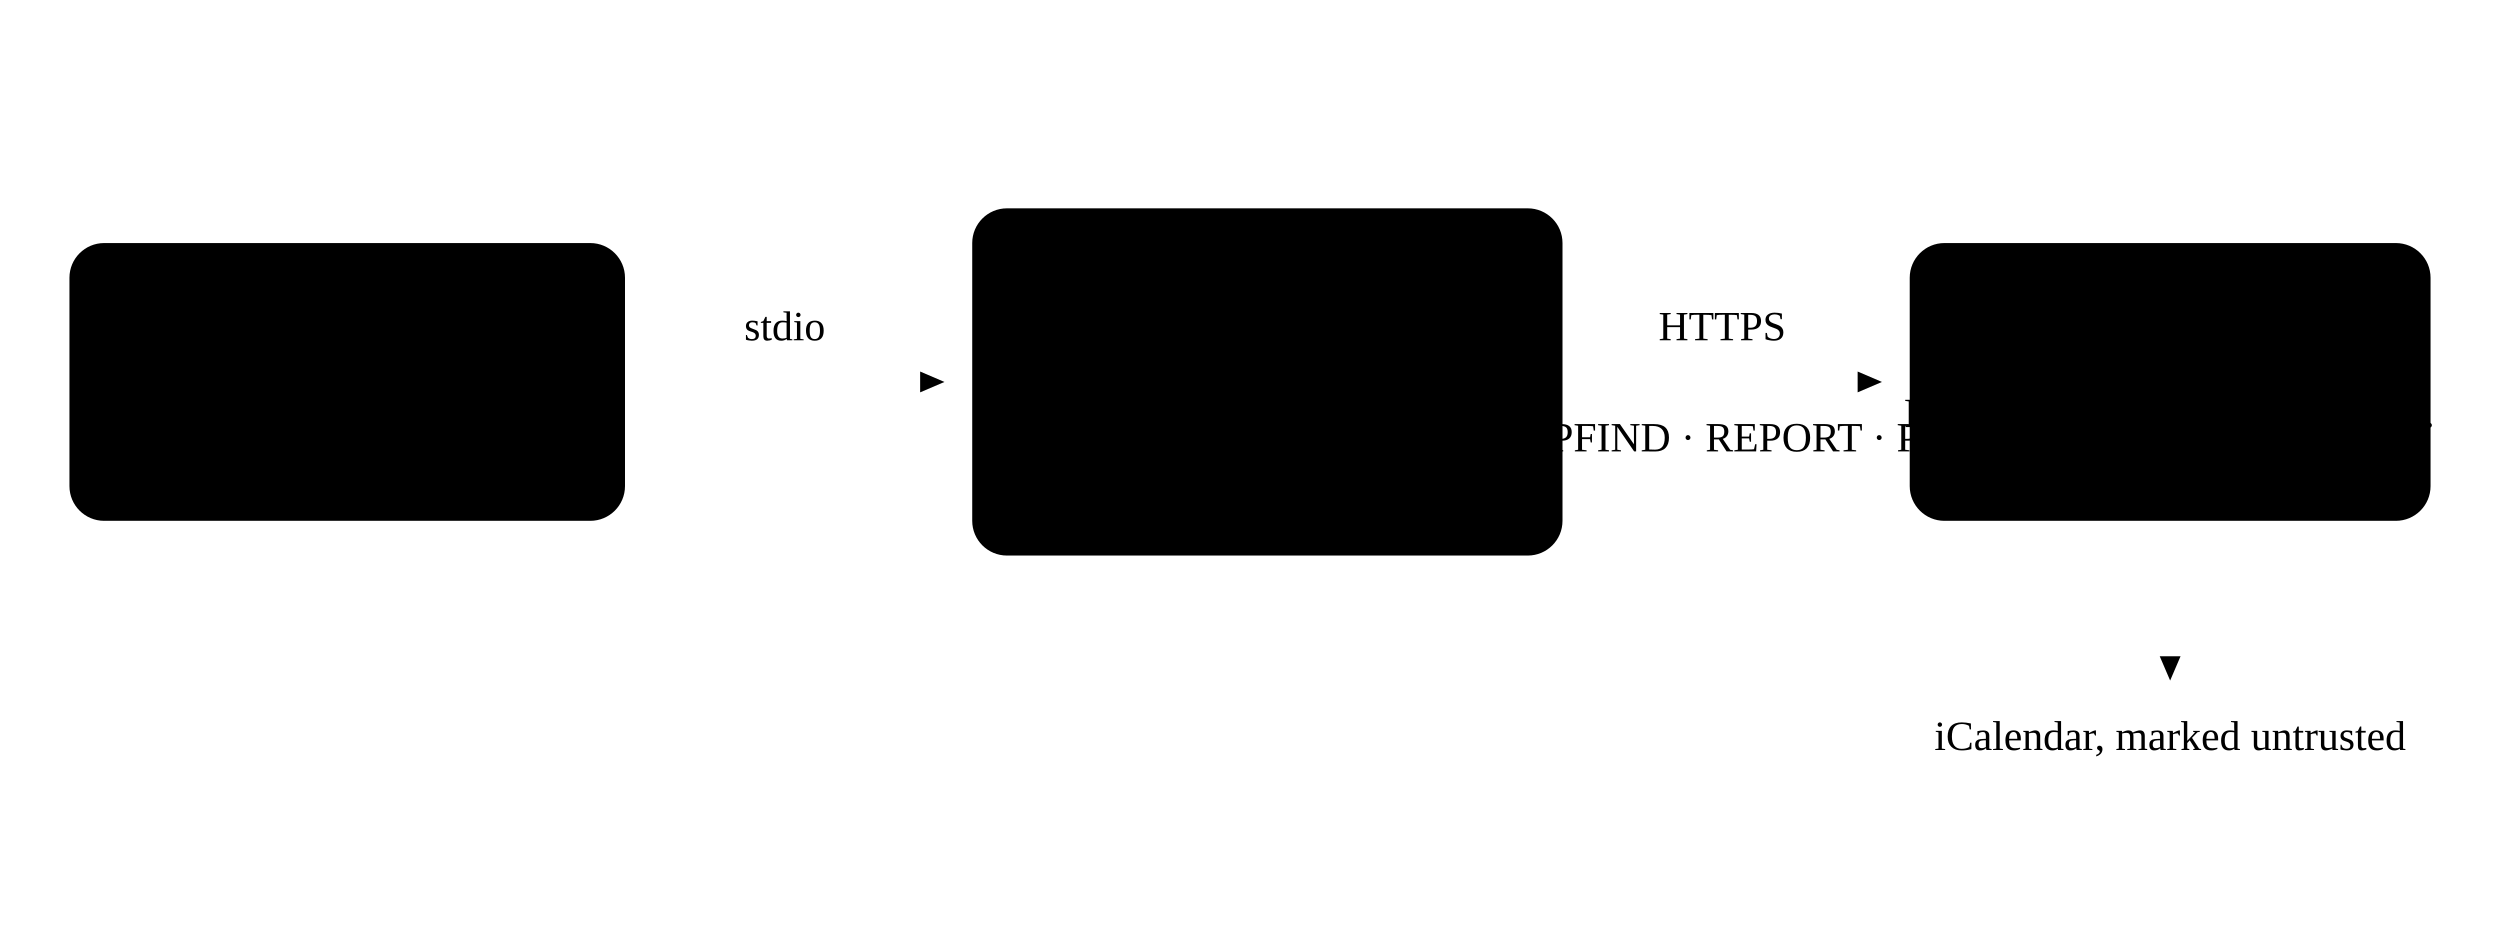
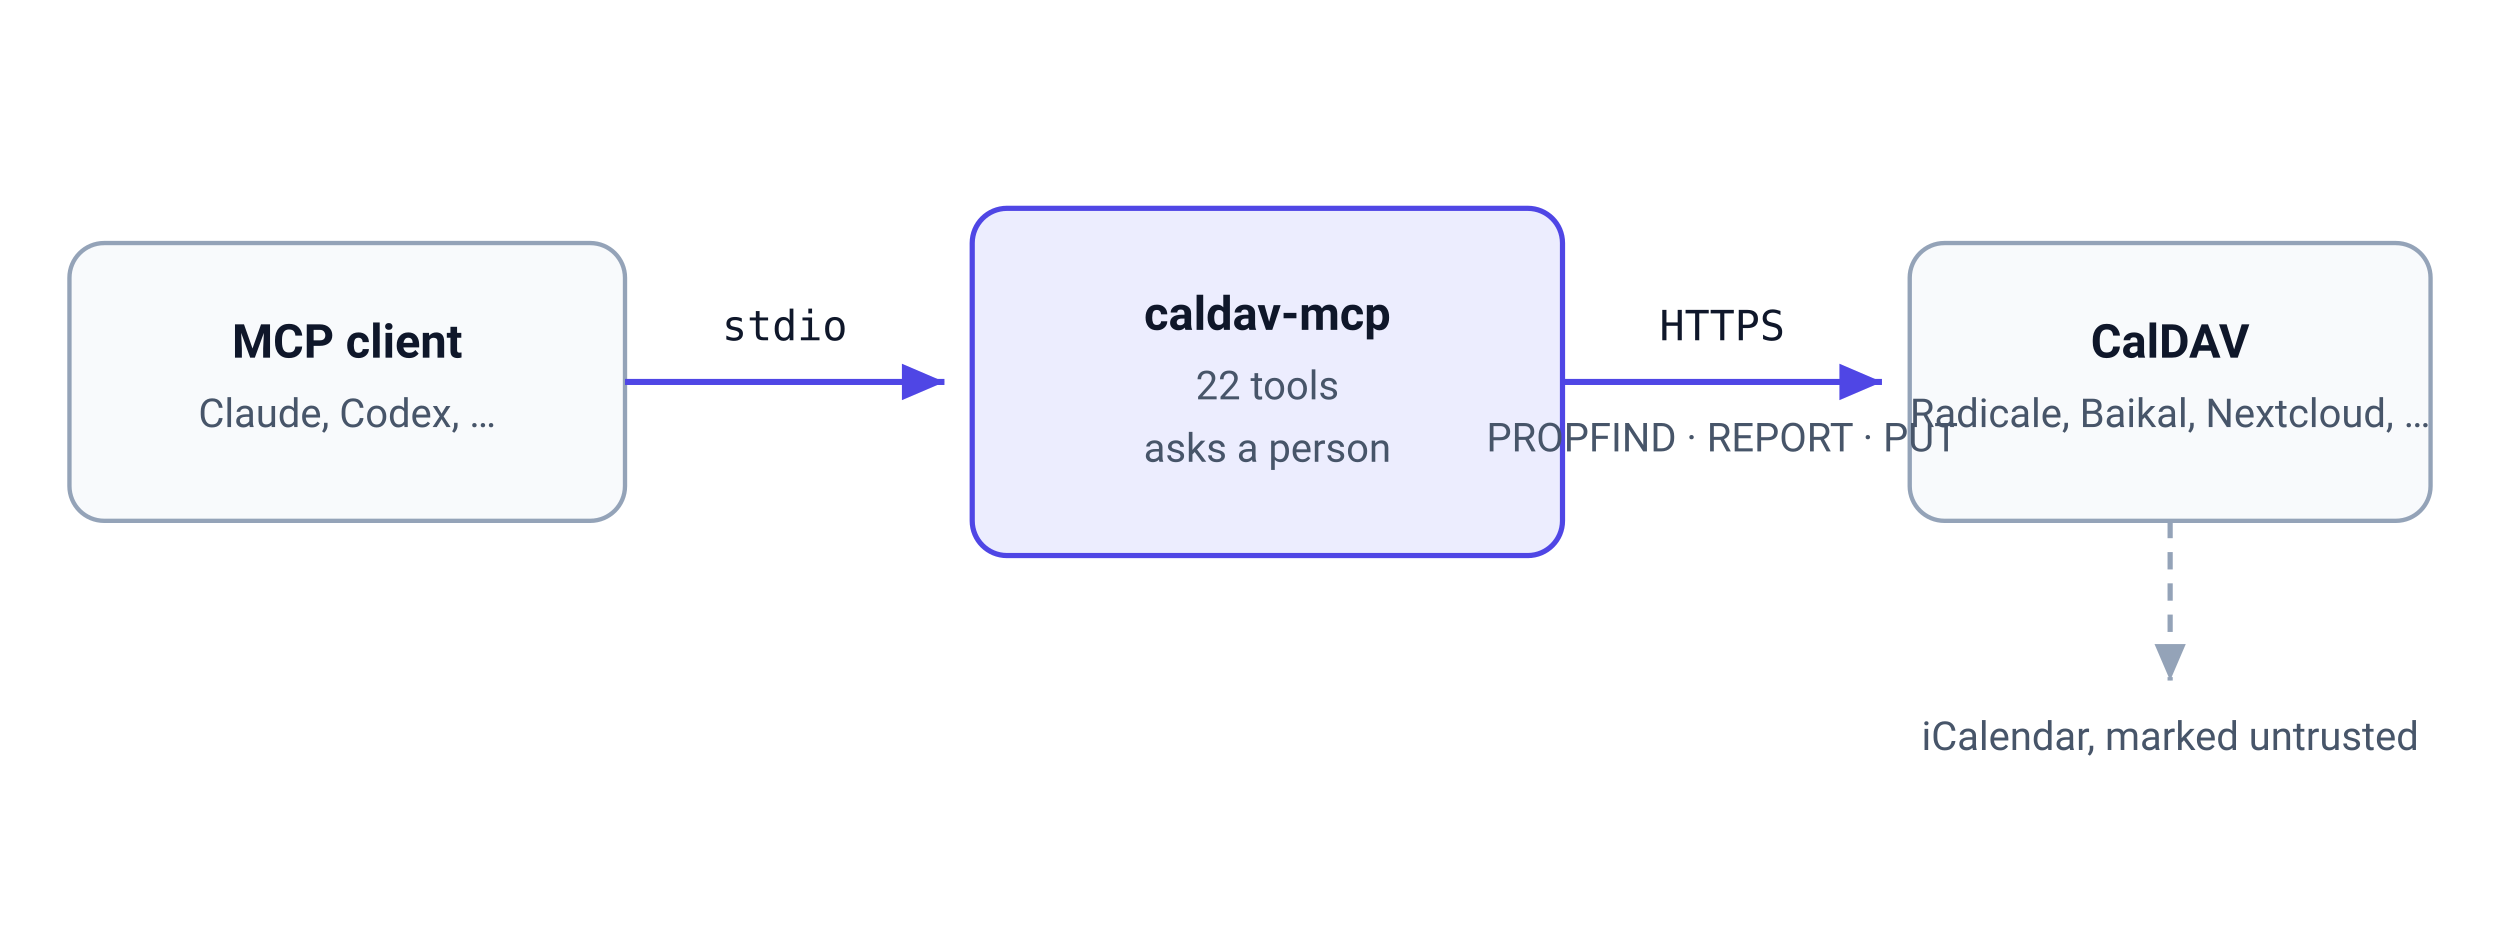
- <svg xmlns="http://www.w3.org/2000/svg" viewBox="0 0 720 268" role="img" aria-labelledby="arch-title arch-desc">
+ <svg xmlns="http://www.w3.org/2000/svg" viewBox="0 0 720 268" width="720" height="268" role="img" aria-labelledby="arch-title arch-desc">
+   <style>
+     .node { stroke-width: 1.25; }
+     .node-accent { stroke-width: 1.5; }
+     .edge { stroke-width: 1.5; fill: none; }
+     .edge-accent { stroke-width: 1.75; fill: none; }
+     .edge-dashed { stroke-dasharray: 5 4; }
+     text { font-family: ui-sans-serif, system-ui, -apple-system, "Segoe UI", Roboto, "DejaVu Sans", sans-serif; font-size: 13px; }
+     .label-title { font-size: 13.5px; font-weight: 600; }
+     .label-mono { font-family: ui-monospace, SFMono-Regular, Menlo, Consolas, "DejaVu Sans Mono", monospace; font-size: 12px; }
+     .label-muted { font-size: 11.5px; }
+ 
+     .node { fill: #f8fafc; stroke: #94a3b8; }
+     .node-accent { fill: rgba(99, 102, 241, 0.12); stroke: #4f46e5; }
+     .edge { stroke: #94a3b8; }
+     .edge-accent { stroke: #4f46e5; }
+     text { fill: #0f172a; }
+     .label-muted { fill: #475569; }
+     marker path { fill: #94a3b8; stroke: none; }
+     marker.accent path { fill: #4f46e5; }
+   </style>
  <defs>
    <marker id="arch-arrow" markerWidth="9" markerHeight="9" refX="7" refY="3" orient="auto">
      <path d="M0,0 L7,3 L0,6 z" />
    </marker>
    <marker id="arch-arrow-accent" class="accent" markerWidth="9" markerHeight="9" refX="7" refY="3" orient="auto">
      <path d="M0,0 L7,3 L0,6 z" />
    </marker>
  </defs>
  <rect class="node" x="20" y="70" width="160" height="80" rx="10" />
  <text class="label-title" x="100" y="103" text-anchor="middle">MCP client</text>
  <text class="label-muted" x="100" y="123" text-anchor="middle">Claude, Codex, …</text>
  <rect class="node-accent" x="280" y="60" width="170" height="100" rx="10" />
  <text class="label-title" x="365" y="95" text-anchor="middle">caldav-mcp</text>
  <text class="label-muted" x="365" y="115" text-anchor="middle">22 tools</text>
  <text class="label-muted" x="365" y="133" text-anchor="middle">asks a person</text>
  <rect class="node" x="550" y="70" width="150" height="80" rx="10" />
  <text class="label-title" x="625" y="103" text-anchor="middle">CalDAV</text>
  <text class="label-muted" x="625" y="123" text-anchor="middle">Radicale, Baikal, Nextcloud, …</text>
  <path class="edge-accent" d="M180,110 L272,110" marker-end="url(#arch-arrow-accent)" />
  <text class="label-mono" x="226" y="98" text-anchor="middle">stdio</text>
  <path class="edge-accent" d="M450,110 L542,110" marker-end="url(#arch-arrow-accent)" />
  <text class="label-mono" x="496" y="98" text-anchor="middle">HTTPS</text>
  <text class="label-muted" x="496" y="130" text-anchor="middle">PROPFIND · REPORT · PUT</text>
  <path class="edge edge-dashed" d="M625,150 L625,196" marker-end="url(#arch-arrow)" />
  <text class="label-muted" x="625" y="216" text-anchor="middle">iCalendar, marked untrusted</text>
</svg>
